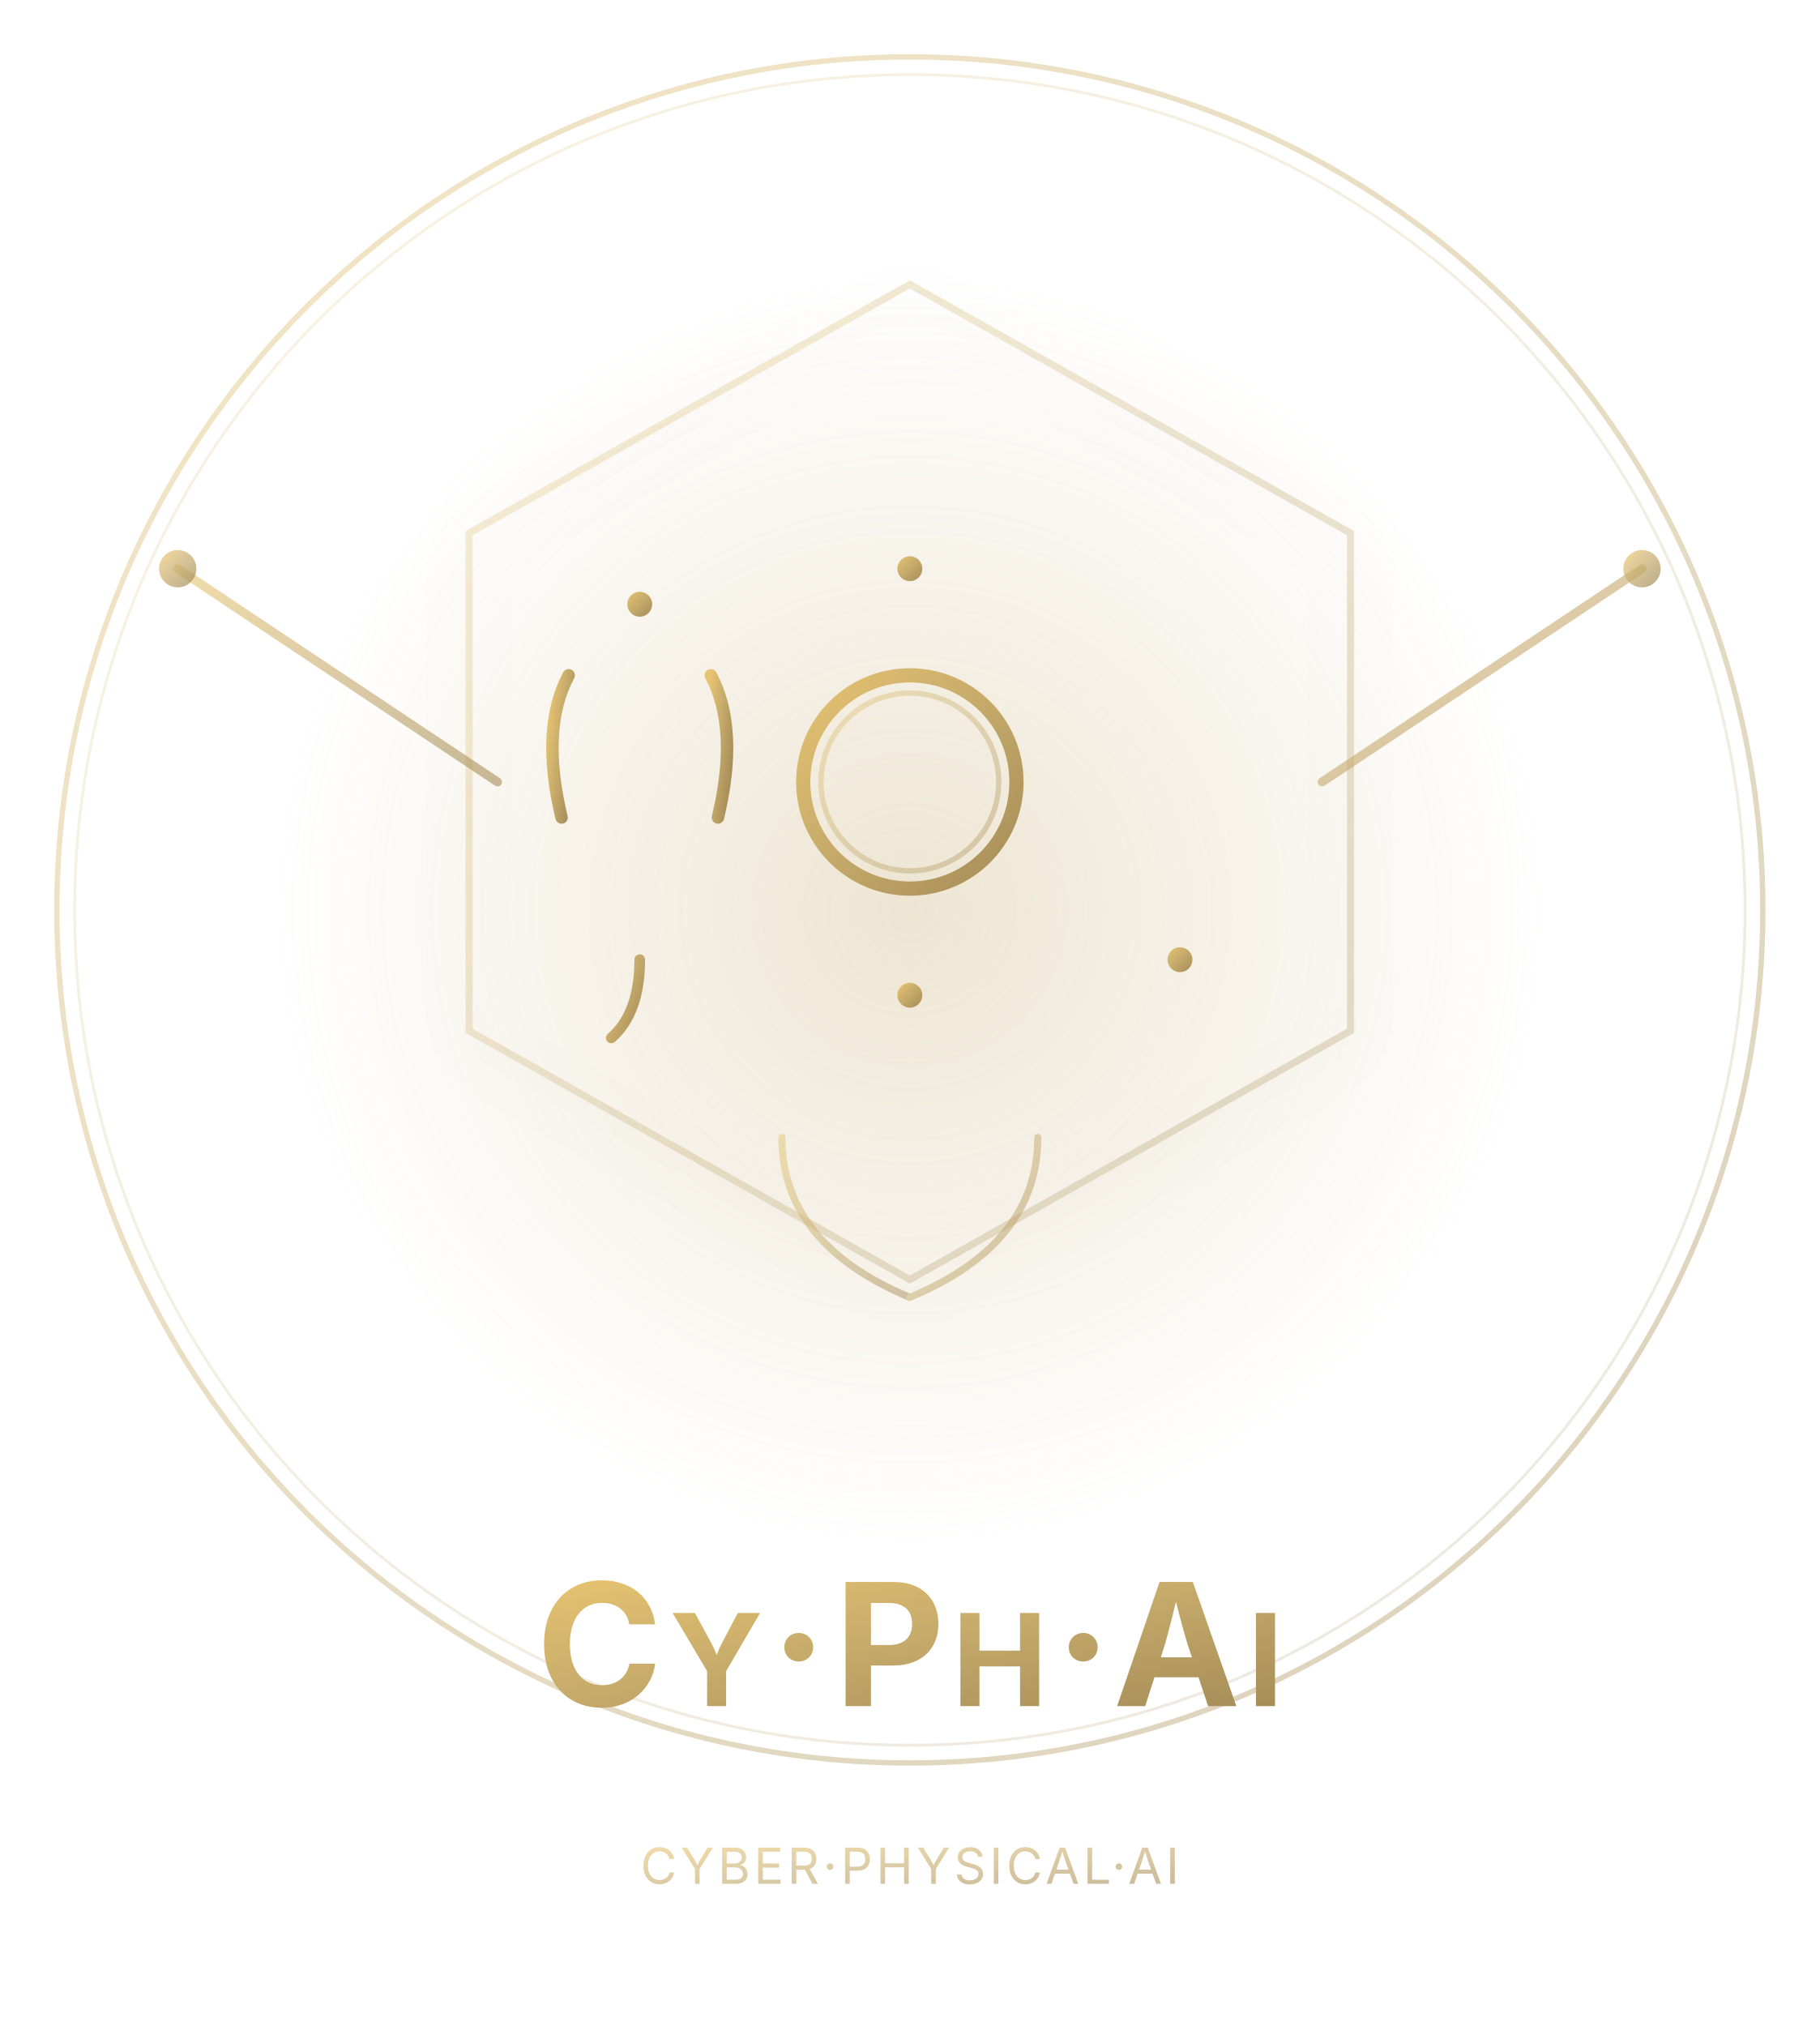
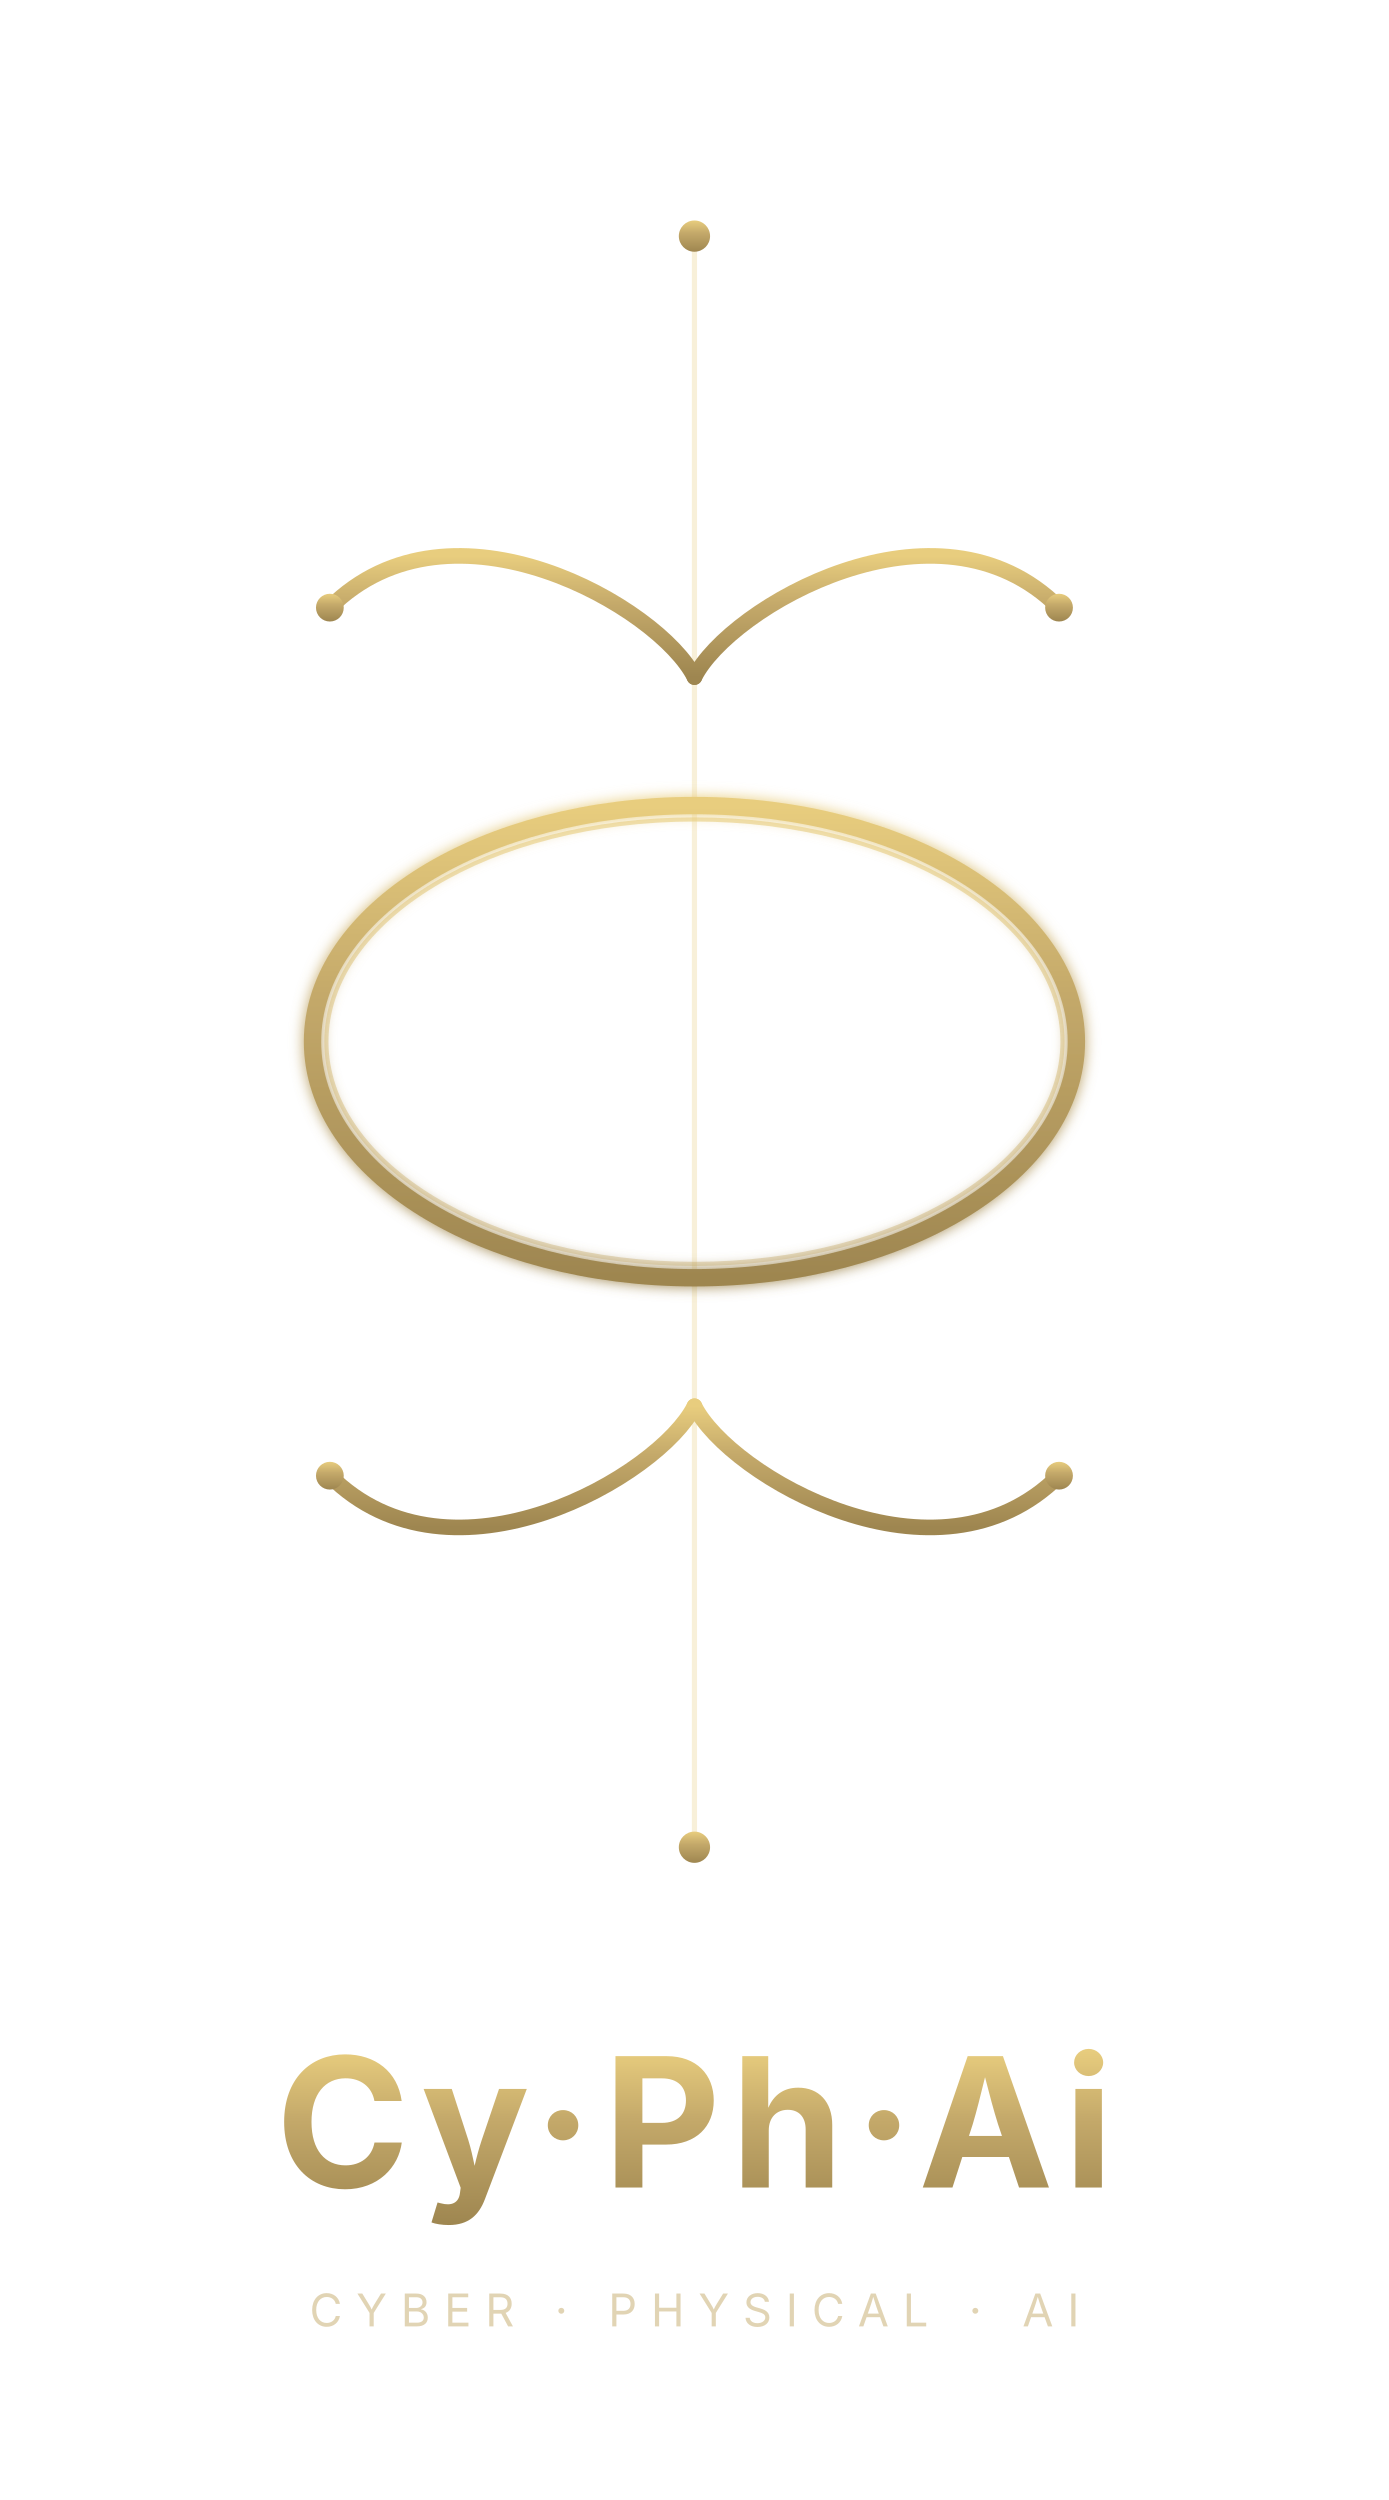
- <svg xmlns="http://www.w3.org/2000/svg" viewBox="0 0 512 570">
+ <svg xmlns="http://www.w3.org/2000/svg" viewBox="0 0 400 720" width="400" height="720">
  <defs>
-     <linearGradient id="bronzeGrad" x1="0%" y1="0%" x2="100%" y2="100%">
-       <stop offset="0%" style="stop-color:#E6C371;stop-opacity:1" />
-       <stop offset="50%" style="stop-color:#C4A96A;stop-opacity:1" />
-       <stop offset="100%" style="stop-color:#A68D58;stop-opacity:1" />
+     <linearGradient id="bronze" x1="0%" y1="0%" x2="0%" y2="100%">
+       <stop offset="0%" stop-color="#E8CD7E" />
+       <stop offset="40%" stop-color="#C4A96A" />
+       <stop offset="100%" stop-color="#9E8650" />
    </linearGradient>
-     <radialGradient id="glowGrad" cx="50%" cy="50%" r="50%">
-       <stop offset="0%" style="stop-color:#C4A96A;stop-opacity:0.3" />
-       <stop offset="100%" style="stop-color:#C4A96A;stop-opacity:0" />
-     </radialGradient>
-     <filter id="shadow" x="-50%" y="-50%" width="200%" height="200%">
-       <feDropShadow dx="0" dy="4" stdDeviation="8" flood-opacity="0.2" />
+     <linearGradient id="bronzeLight" x1="0%" y1="0%" x2="0%" y2="100%">
+       <stop offset="0%" stop-color="#E8CD7E" stop-opacity="0.6" />
+       <stop offset="100%" stop-color="#C4A96A" stop-opacity="0.4" />
+     </linearGradient>
+     <filter id="glow">
+       <feGaussianBlur stdDeviation="2" result="blur" />
+       <feComposite in="SourceGraphic" in2="blur" operator="over" />
    </filter>
  </defs>
-   <g transform="translate(0, 0)">
-     <circle cx="256" cy="256" r="240" fill="none" stroke="url(#bronzeGrad)" stroke-width="1.5" opacity="0.4" />
-     <circle cx="256" cy="256" r="235" fill="none" stroke="url(#bronzeGrad)" stroke-width="0.8" opacity="0.2" />
-     <circle cx="256" cy="256" r="180" fill="url(#glowGrad)" />
-     <g filter="url(#shadow)">
-       <path d="M 256 80 L 380 150 L 380 290 L 256 360 L 132 290 L 132 150 Z" fill="none" stroke="url(#bronzeGrad)" stroke-width="2" opacity="0.3" />
-     </g>
-     <g transform="translate(180, 220)">
-       <line x1="0" y1="-50" x2="0" y2="50" stroke="url(#bronzeGrad)" stroke-width="4" stroke-linecap="round" />
-       <path d="M -20 -30 Q -28 -15 -22 10" fill="none" stroke="url(#bronzeGrad)" stroke-width="3.5" stroke-linecap="round" stroke-linejoin="round" />
-       <path d="M 20 -30 Q 28 -15 22 10" fill="none" stroke="url(#bronzeGrad)" stroke-width="3.5" stroke-linecap="round" stroke-linejoin="round" />
-       <path d="M 0 50 Q 0 65 -8 72" fill="none" stroke="url(#bronzeGrad)" stroke-width="3" stroke-linecap="round" />
-       <circle cx="0" cy="-50" r="3.5" fill="url(#bronzeGrad)" />
-     </g>
-     <g transform="translate(256, 220)">
-       <line x1="0" y1="-60" x2="0" y2="60" stroke="url(#bronzeGrad)" stroke-width="4.5" stroke-linecap="round" />
-       <circle cx="0" cy="0" r="30" fill="none" stroke="url(#bronzeGrad)" stroke-width="4" />
-       <circle cx="0" cy="0" r="25" fill="none" stroke="url(#bronzeGrad)" stroke-width="1.5" opacity="0.4" />
-       <circle cx="0" cy="-60" r="3.5" fill="url(#bronzeGrad)" />
-       <circle cx="0" cy="60" r="3.5" fill="url(#bronzeGrad)" />
-     </g>
-     <g transform="translate(332, 220)">
-       <line x1="0" y1="-50" x2="0" y2="50" stroke="url(#bronzeGrad)" stroke-width="4" stroke-linecap="round" />
-       <line x1="-12" y1="-50" x2="12" y2="-50" stroke="url(#bronzeGrad)" stroke-width="3" stroke-linecap="round" />
-       <line x1="-12" y1="50" x2="12" y2="50" stroke="url(#bronzeGrad)" stroke-width="3" stroke-linecap="round" />
-       <circle cx="0" cy="50" r="3.5" fill="url(#bronzeGrad)" />
-     </g>
-     <g stroke="url(#bronzeGrad)" stroke-width="2.5" fill="none" stroke-linecap="round" stroke-linejoin="round">
-       <path d="M 140 220 L 80 180 L 50 160" opacity="0.6" />
-       <circle cx="50" cy="160" r="4" fill="url(#bronzeGrad)" opacity="0.7" />
-     </g>
-     <g stroke="url(#bronzeGrad)" stroke-width="2.5" fill="none" stroke-linecap="round" stroke-linejoin="round">
-       <path d="M 372 220 L 432 180 L 462 160" opacity="0.6" />
-       <circle cx="462" cy="160" r="4" fill="url(#bronzeGrad)" opacity="0.7" />
-     </g>
-     <g stroke="url(#bronzeGrad)" stroke-width="2" fill="none" stroke-linecap="round" opacity="0.5">
-       <path d="M 220 320 Q 220 350 256 365" />
-       <path d="M 292 320 Q 292 350 256 365" />
-     </g>
-   </g>
-   <text x="256" y="480" font-family="'Space Grotesk', -apple-system, BlinkMacSystemFont, 'Segoe UI', sans-serif" font-size="48" font-weight="700" text-anchor="middle" fill="url(#bronzeGrad)" letter-spacing="2" font-variant="small-caps">Cy·Ph·Ai</text>
-   <text x="256" y="530" font-family="'Space Grotesk', -apple-system, BlinkMacSystemFont, 'Segoe UI', sans-serif" font-size="14" text-anchor="middle" fill="url(#bronzeGrad)" opacity="0.6" letter-spacing="1">
-     CYBER·PHYSICAL·AI
-   </text>
+   <line x1="200" y1="68" x2="200" y2="532" stroke="url(#bronze)" stroke-width="5" stroke-linecap="round" />
+   <line x1="200" y1="72" x2="200" y2="528" stroke="#E8CD7E" stroke-width="1.5" stroke-linecap="round" opacity="0.3" />
+   <ellipse cx="200" cy="300" rx="110" ry="68" fill="none" stroke="url(#bronze)" stroke-width="5" filter="url(#glow)" />
+   <ellipse cx="200" cy="300" rx="106" ry="64" fill="none" stroke="url(#bronzeLight)" stroke-width="1.2" />
+   <path d="M 200,195  C 190,175  130,140  95,175" fill="none" stroke="url(#bronze)" stroke-width="4.5" stroke-linecap="round" />
+   <path d="M 200,195  C 210,175  270,140  305,175" fill="none" stroke="url(#bronze)" stroke-width="4.5" stroke-linecap="round" />
+   <path d="M 200,405  C 190,425  130,460  95,425" fill="none" stroke="url(#bronze)" stroke-width="4.5" stroke-linecap="round" />
+   <path d="M 200,405  C 210,425  270,460  305,425" fill="none" stroke="url(#bronze)" stroke-width="4.5" stroke-linecap="round" />
+   <circle cx="95" cy="175" r="4" fill="url(#bronze)" />
+   <circle cx="305" cy="175" r="4" fill="url(#bronze)" />
+   <circle cx="95" cy="425" r="4" fill="url(#bronze)" />
+   <circle cx="305" cy="425" r="4" fill="url(#bronze)" />
+   <circle cx="200" cy="68" r="4.5" fill="url(#bronze)" />
+   <circle cx="200" cy="532" r="4.5" fill="url(#bronze)" />
+   <text x="200" y="630" font-family="'Space Grotesk', -apple-system, sans-serif" font-size="52" font-weight="700" text-anchor="middle" fill="url(#bronze)" letter-spacing="3">Cy·Ph·Ai</text>
+   <text x="200" y="670" font-family="'Space Grotesk', -apple-system, sans-serif" font-size="13" font-weight="400" text-anchor="middle" fill="#C4A96A" opacity="0.5" letter-spacing="4">CYBER · PHYSICAL · AI</text>
</svg>
